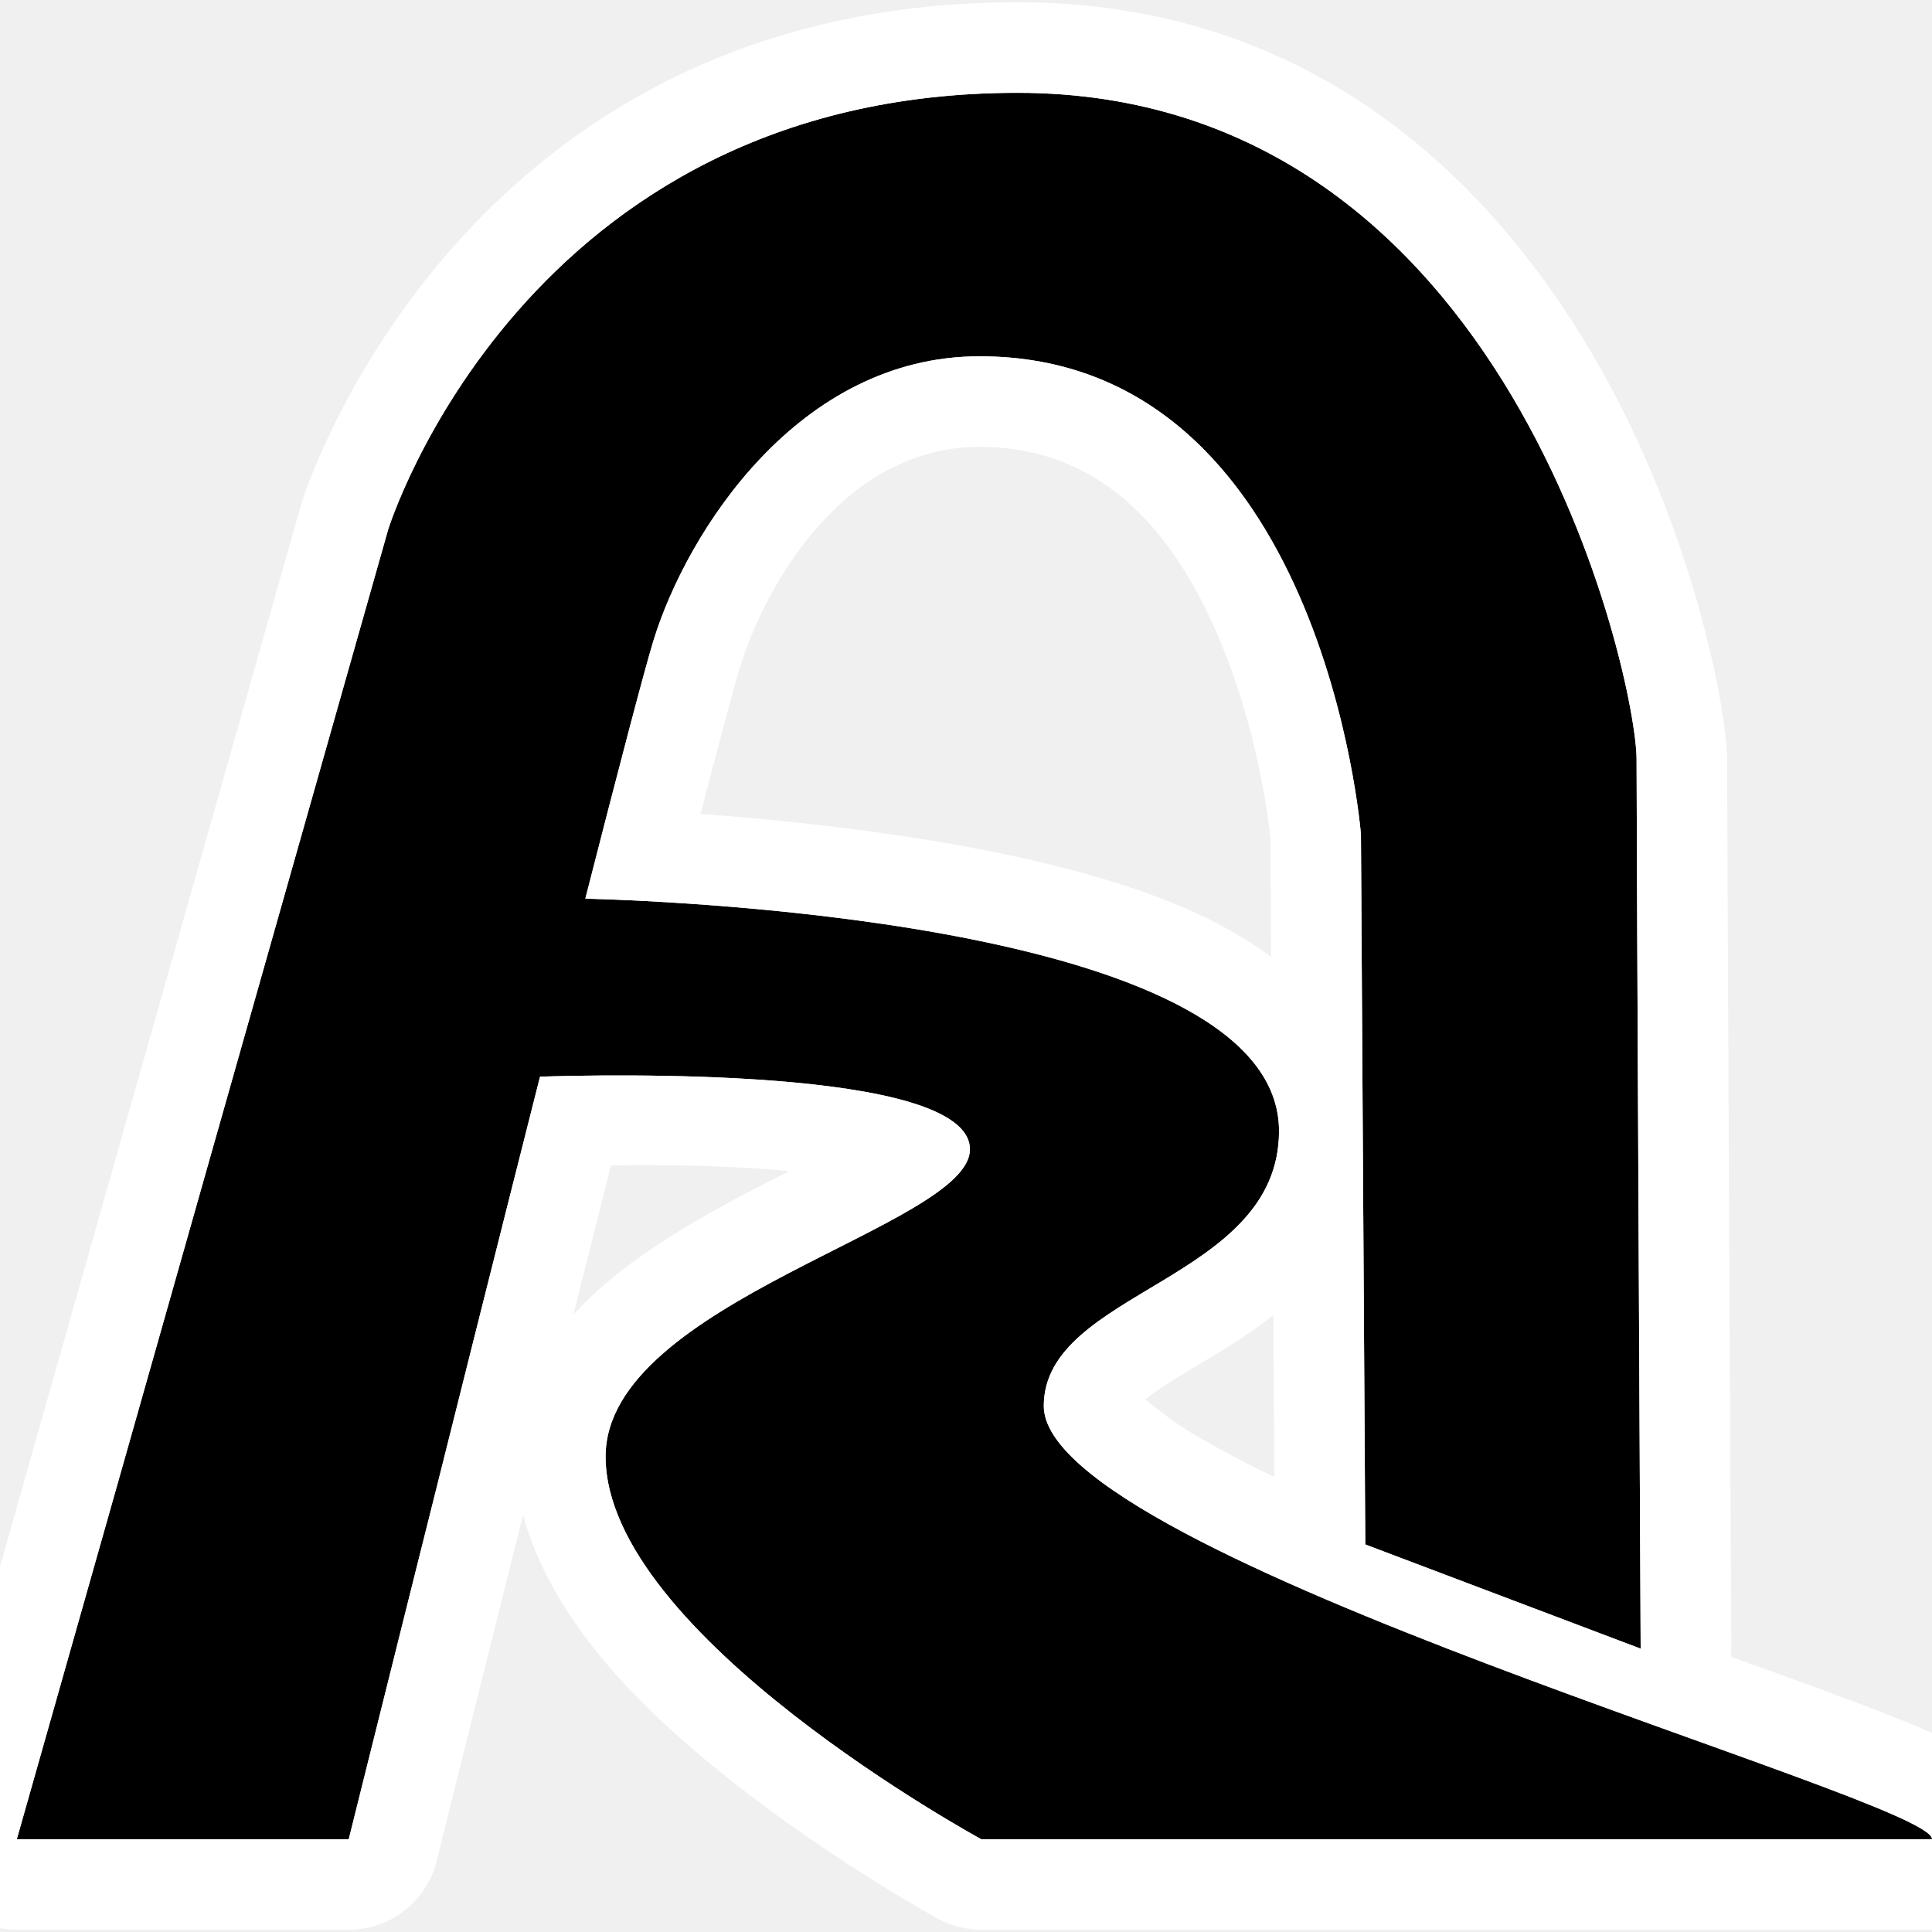
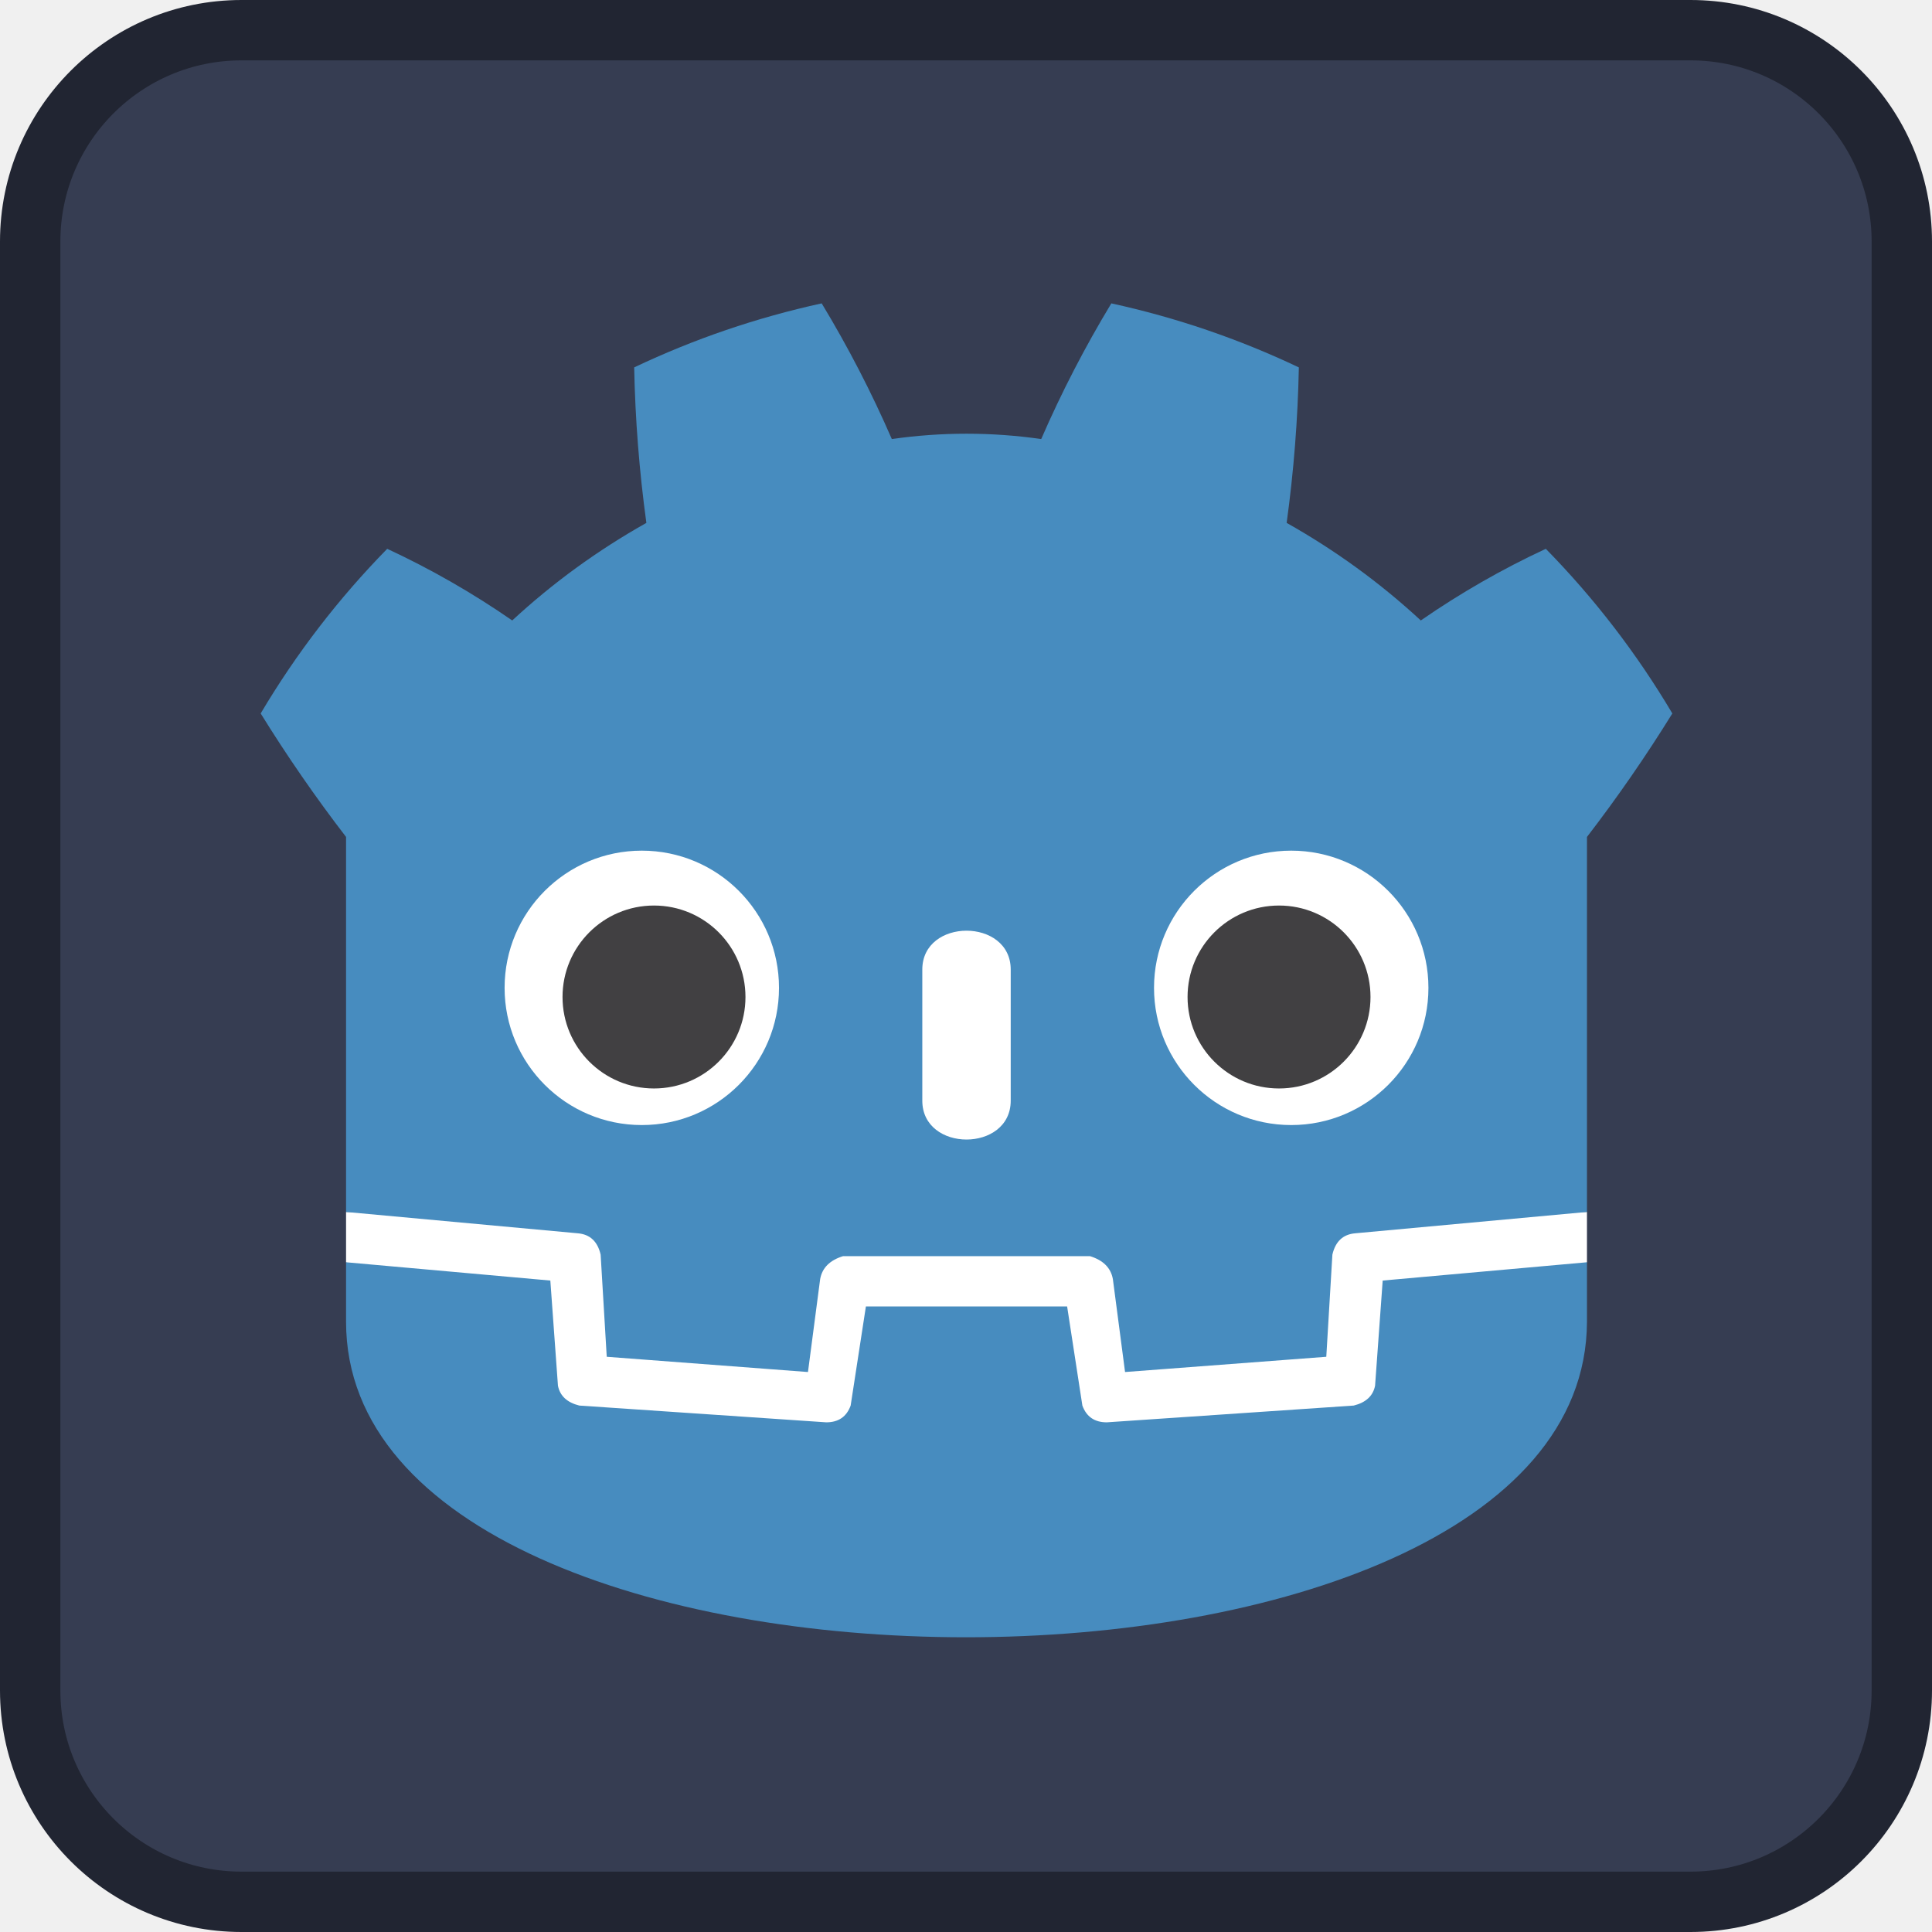
- <svg xmlns="http://www.w3.org/2000/svg" width="100%" height="100%" viewBox="0 0 128 128" version="1.1" xml:space="preserve" style="fill-rule:evenodd;clip-rule:evenodd;stroke-linejoin:round;stroke-miterlimit:2;">
-   <g transform="matrix(1,0,0,1,0,-6.14903)">
-     <path d="M35.778,77.481C30,100.289 23.106,128 23.106,128L1.114,128L25.719,41.225C25.719,41.225 34.682,12.298 67.412,12.298C100.142,12.298 108.427,51.275 108.427,56.436C108.427,61.597 108.698,115.377 108.698,115.377L90.454,108.474L90.166,61.431C90.166,61.431 87.672,29.755 64.9,29.755C52.884,29.755 45.515,41.412 43.308,48.542C42.716,50.453 40.99,57.051 38.78,65.684C45.974,65.883 84.739,67.582 84.739,81.082C84.739,91.037 69.154,91.633 69.154,99.3C69.154,109.353 128.176,125.362 128,128L65.008,128C65.008,128 40.122,114.471 40.122,102.65C40.122,92.362 64.259,87.409 64.259,82.297C64.259,76.757 39.581,77.356 35.778,77.481Z" />
-     <path d="M114.674,115.912C115.612,116.248 116.524,116.576 117.405,116.894C122.294,118.66 126.291,120.154 128.568,121.216C129.402,121.605 130.068,121.964 130.557,122.271L132.198,123.583L133.522,125.598L133.892,126.834L133.987,128.399C133.777,131.551 131.159,134 128,134L65.008,134C64.007,134 63.022,133.75 62.143,133.271C62.143,133.271 48.976,126.068 41.062,117.379C37.916,113.925 35.636,110.181 34.656,106.518C31.417,119.447 28.929,129.449 28.929,129.449C28.263,132.123 25.862,134 23.106,134L1.114,134C-0.767,134 -2.538,133.118 -3.672,131.618C-4.806,130.118 -5.171,128.173 -4.658,126.363L19.946,39.589L19.988,39.45C19.988,39.45 30.092,6.298 67.412,6.298C86.302,6.298 98.24,17.378 105.354,29.371C112.285,41.057 114.427,53.533 114.427,56.436C114.427,61.594 114.698,115.347 114.698,115.347C114.699,115.536 114.691,115.725 114.674,115.912ZM84.215,69.549L84.167,61.714C84.053,60.56 83.329,54.282 80.577,48.001C77.966,42.043 73.467,35.755 64.9,35.755C55.86,35.755 50.7,44.952 49.039,50.316C48.634,51.626 47.689,55.174 46.418,60.077C55.415,60.731 69.414,62.367 78.56,66.336C80.704,67.267 82.598,68.345 84.215,69.549ZM84.426,104.006L84.36,93.275C83.807,93.716 83.229,94.138 82.632,94.546C80.806,95.789 78.8,96.873 77.048,98.021C76.631,98.294 76.232,98.568 75.87,98.857C76.685,99.527 77.868,100.447 78.947,101.092C80.558,102.055 82.408,103.03 84.426,104.006ZM37.981,93.271C38.06,93.182 38.141,93.094 38.222,93.005C40.948,90.05 45.145,87.451 49.405,85.218C50.373,84.711 51.341,84.22 52.284,83.744C48.292,83.348 43.804,83.313 40.479,83.36C39.651,86.638 38.811,89.972 37.981,93.271ZM35.778,77.481C39.581,77.356 64.259,76.757 64.259,82.297C64.259,87.409 40.122,92.362 40.122,102.65C40.122,114.471 65.008,128 65.008,128L128,128C128.176,125.362 69.154,109.353 69.154,99.3C69.154,91.633 84.739,91.037 84.739,81.082C84.739,67.582 45.974,65.883 38.78,65.684C40.99,57.051 42.716,50.453 43.308,48.542C45.515,41.412 52.884,29.755 64.9,29.755C87.672,29.755 90.166,61.431 90.166,61.431L90.454,108.474L108.698,115.377C108.698,115.377 108.427,61.597 108.427,56.436C108.427,51.275 100.142,12.298 67.412,12.298C34.682,12.298 25.719,41.225 25.719,41.225L1.114,128L23.106,128C23.106,128 30,100.289 35.778,77.481Z" style="fill:white;" />
+ <svg xmlns="http://www.w3.org/2000/svg" width="128" height="128">
+   <rect width="124" height="124" x="2" y="2" fill="#363d52" stroke="#212532" stroke-width="4" rx="14" />
+   <g fill="#fff" transform="translate(12.322 12.322)scale(.101)">
+     <path d="M105 673v33q407 354 814 0v-33z" />
+     <path fill="#478cbf" d="m105 673 152 14q12 1 15 14l4 67 132 10 8-61q2-11 15-15h162q13 4 15 15l8 61 132-10 4-67q3-13 15-14l152-14V427q30-39 56-81-35-59-83-108-43 20-82 47-40-37-88-64 7-51 8-102-59-28-123-42-26 43-46 89-49-7-98 0-20-46-46-89-64 14-123 42 1 51 8 102-48 27-88 64-39-27-82-47-48 49-83 108 26 42 56 81zm0 33v39c0 276 813 276 814 0v-39l-134 12-5 69q-2 10-14 13l-162 11q-12 0-16-11l-10-65H446l-10 65q-4 11-16 11l-162-11q-12-3-14-13l-5-69z" />
+     <path d="M483 600c0 34 58 34 58 0v-86c0-34-58-34-58 0z" />
+     <circle cx="725" cy="526" r="90" />
+     <circle cx="299" cy="526" r="90" />
+   </g>
+   <g fill="#414042" transform="translate(12.322 12.322)scale(.101)">
+     <circle cx="307" cy="532" r="60" />
+     <circle cx="717" cy="532" r="60" />
  </g>
</svg>
